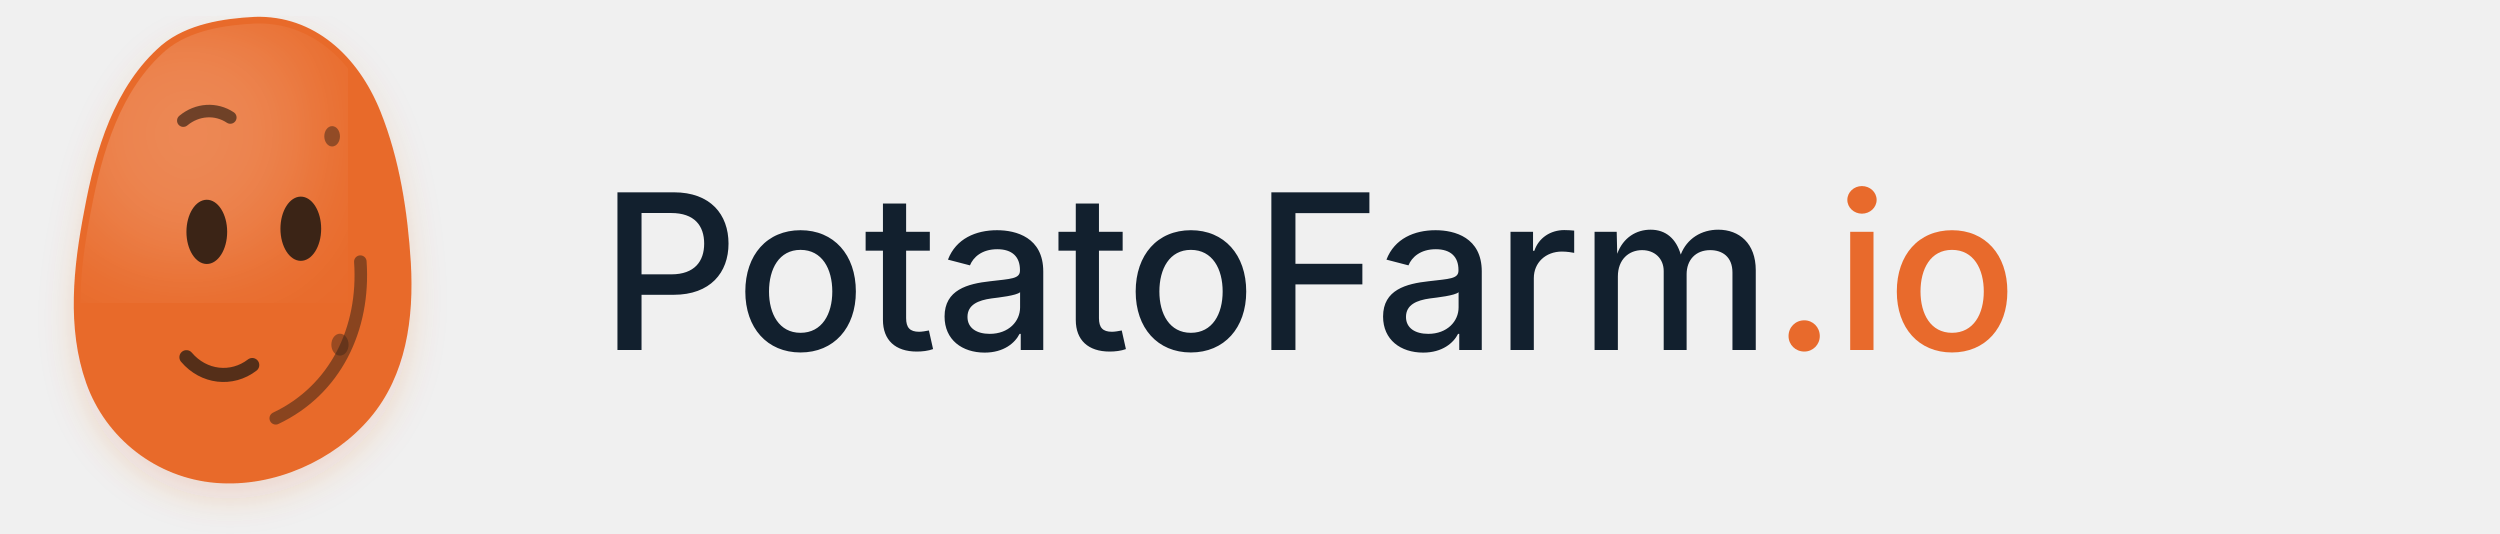
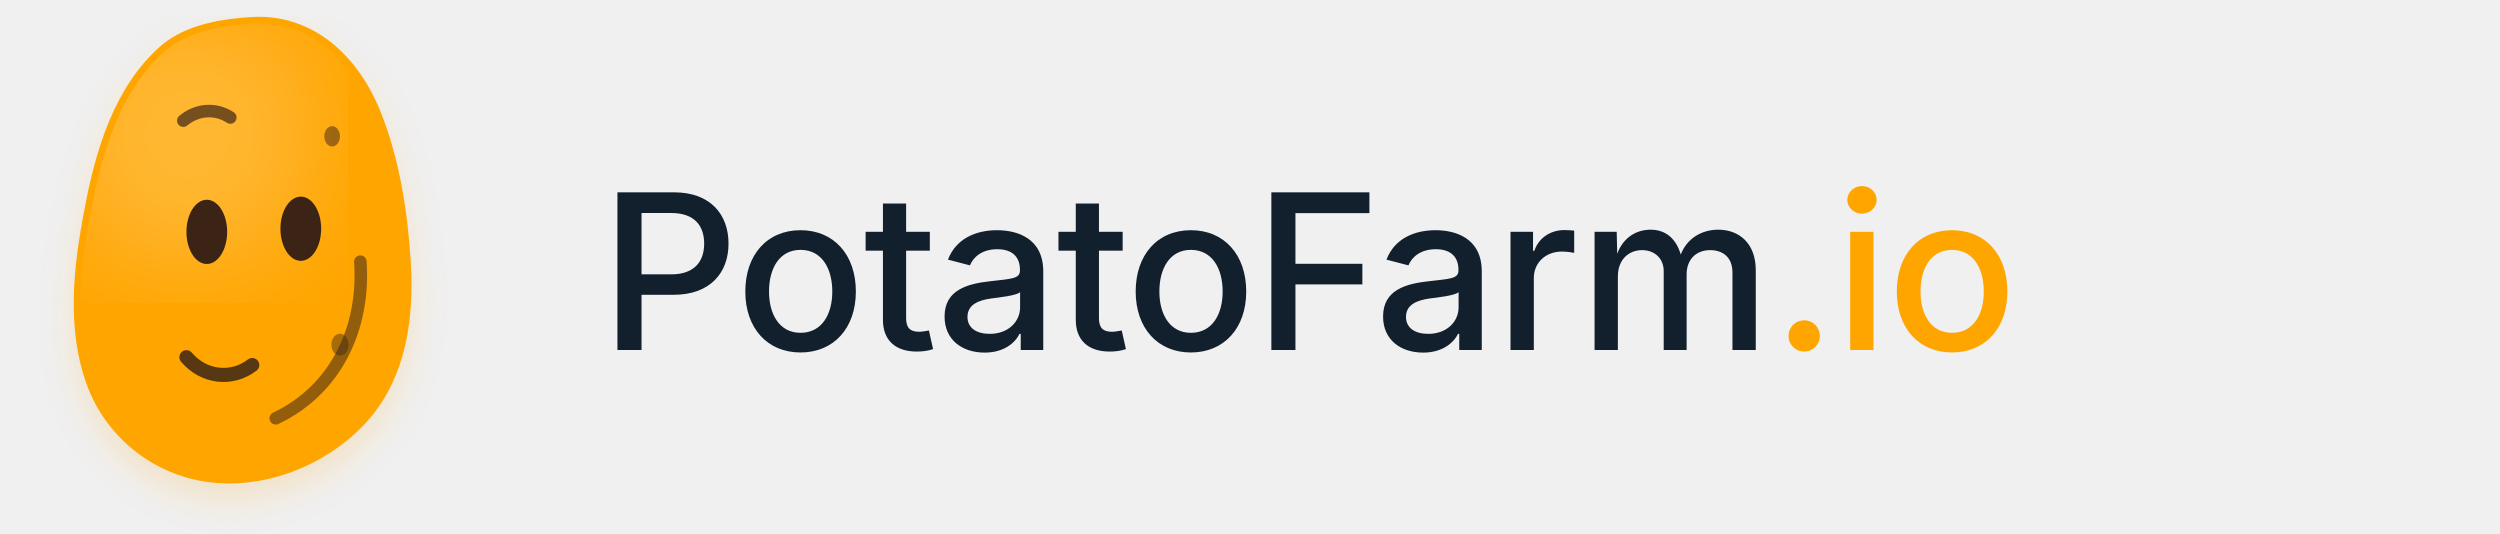
<svg xmlns="http://www.w3.org/2000/svg" viewBox="0 0 300 64" width="300" height="64">
  <g transform="scale(0.94)">
    <defs>
      <linearGradient id="shh1" x1="22%" y1="10%" x2="74%" y2="90%">
-         <stop offset="0" stop-color="#E86A2C" />
-         <stop offset="0.5" stop-color="#E86A2C" />
-         <stop offset="1" stop-color="#E86A2C" />
+         <stop offset="0" stop-color="#FFA500" />
+         <stop offset="0.5" stop-color="#FFA500" />
+         <stop offset="1" stop-color="#FFA500" />
      </linearGradient>
      <filter id="blh1">
        <feGaussianBlur stdDeviation="7" />
      </filter>
      <filter id="dph1" x="-35%" y="-35%" width="180%" height="180%">
-         <feDropShadow dx="0" dy="2" stdDeviation="2.2" flood-color="#E86A2C" flood-opacity="0.18" />
+         <feDropShadow dx="0" dy="2" stdDeviation="2.2" flood-color="#FFA500" flood-opacity="0.18" />
      </filter>
      <clipPath id="cph1">
        <path d="M32.6,3.0 C39.6,2.8 45.0,7.6 47.8,14.6 C50.2,20.6 51.2,27.2 51.6,33.6 C52.0,40.6 51.0,47.6 46.6,52.8 C42.2,58.0 34.8,61.4 27.6,60.8 C20.4,60.2 14.2,55.4 11.8,48.6 C9.4,41.8 10.2,34.2 11.6,27.0 C13.0,19.4 15.4,11.4 21.2,6.4 C24.2,3.9 28.6,3.2 32.6,3.0 Z" />
      </clipPath>
    </defs>
-     <path d="M32.6,3.0 C39.6,2.8 45.0,7.6 47.8,14.6 C50.2,20.6 51.2,27.2 51.6,33.6 C52.0,40.6 51.0,47.6 46.6,52.8 C42.2,58.0 34.8,61.4 27.6,60.8 C20.4,60.2 14.2,55.4 11.8,48.6 C9.4,41.8 10.2,34.2 11.6,27.0 C13.0,19.4 15.4,11.4 21.2,6.4 C24.2,3.9 28.6,3.2 32.6,3.0 Z" fill="url(#shh1)" stroke="#E86A2C" stroke-width="1.7" stroke-linejoin="round" filter="url(#dph1)" />
+     <path d="M32.6,3.0 C39.6,2.8 45.0,7.6 47.8,14.6 C50.2,20.6 51.2,27.2 51.6,33.6 C52.0,40.6 51.0,47.6 46.6,52.8 C42.2,58.0 34.8,61.4 27.6,60.8 C20.4,60.2 14.2,55.4 11.8,48.6 C9.4,41.8 10.2,34.2 11.6,27.0 C13.0,19.4 15.4,11.4 21.2,6.4 C24.2,3.9 28.6,3.2 32.6,3.0 Z" fill="url(#shh1)" stroke="#FFA500" stroke-width="1.7" stroke-linejoin="round" filter="url(#dph1)" />
    <g clip-path="url(#cph1)">
      <ellipse cx="24" cy="17" rx="17" ry="18" fill="#FFFFFF" opacity="0.20" filter="url(#blh1)" />
    </g>
    <ellipse cx="26.4" cy="29.6" rx="2.6" ry="4.1" fill="#3B2416" />
    <ellipse cx="38.4" cy="29.2" rx="2.6" ry="4.1" fill="#3B2416" />
    <path d="M46.0,33.4 C46.6,42.0 42.8,49.8 35.2,53.4" fill="none" stroke="#3B2416" stroke-width="1.6" stroke-linecap="round" opacity="0.55" />
    <path d="M23.8,45.6 C26.0,48.2 29.6,48.6 32.2,46.6" fill="none" stroke="#3B2416" stroke-width="1.8" stroke-linecap="round" opacity="0.85" />
    <path d="M23.4,15.4 C25.2,13.9 27.6,13.8 29.4,15.0" fill="none" stroke="#3B2416" stroke-width="1.6" stroke-linecap="round" opacity="0.7" />
    <ellipse cx="42.4" cy="17.4" rx="1.0" ry="1.3" fill="#3B2416" opacity="0.5" />
    <ellipse cx="43.4" cy="44.0" rx="1.1" ry="1.4" fill="#3B2416" opacity="0.45" />
  </g>
-   <text x="72" y="42" font-family="Inter,-apple-system,BlinkMacSystemFont,'Segoe UI',Roboto,sans-serif" font-size="26" font-weight="500" letter-spacing="-0.3" fill="#12202E">PotatoFarm<tspan fill="#E86A2C">.io</tspan>
+   <text x="72" y="42" font-family="Inter,-apple-system,BlinkMacSystemFont,'Segoe UI',Roboto,sans-serif" font-size="26" font-weight="500" letter-spacing="-0.3" fill="#12202E">PotatoFarm<tspan fill="#FFA500">.io</tspan>
  </text>
</svg>
